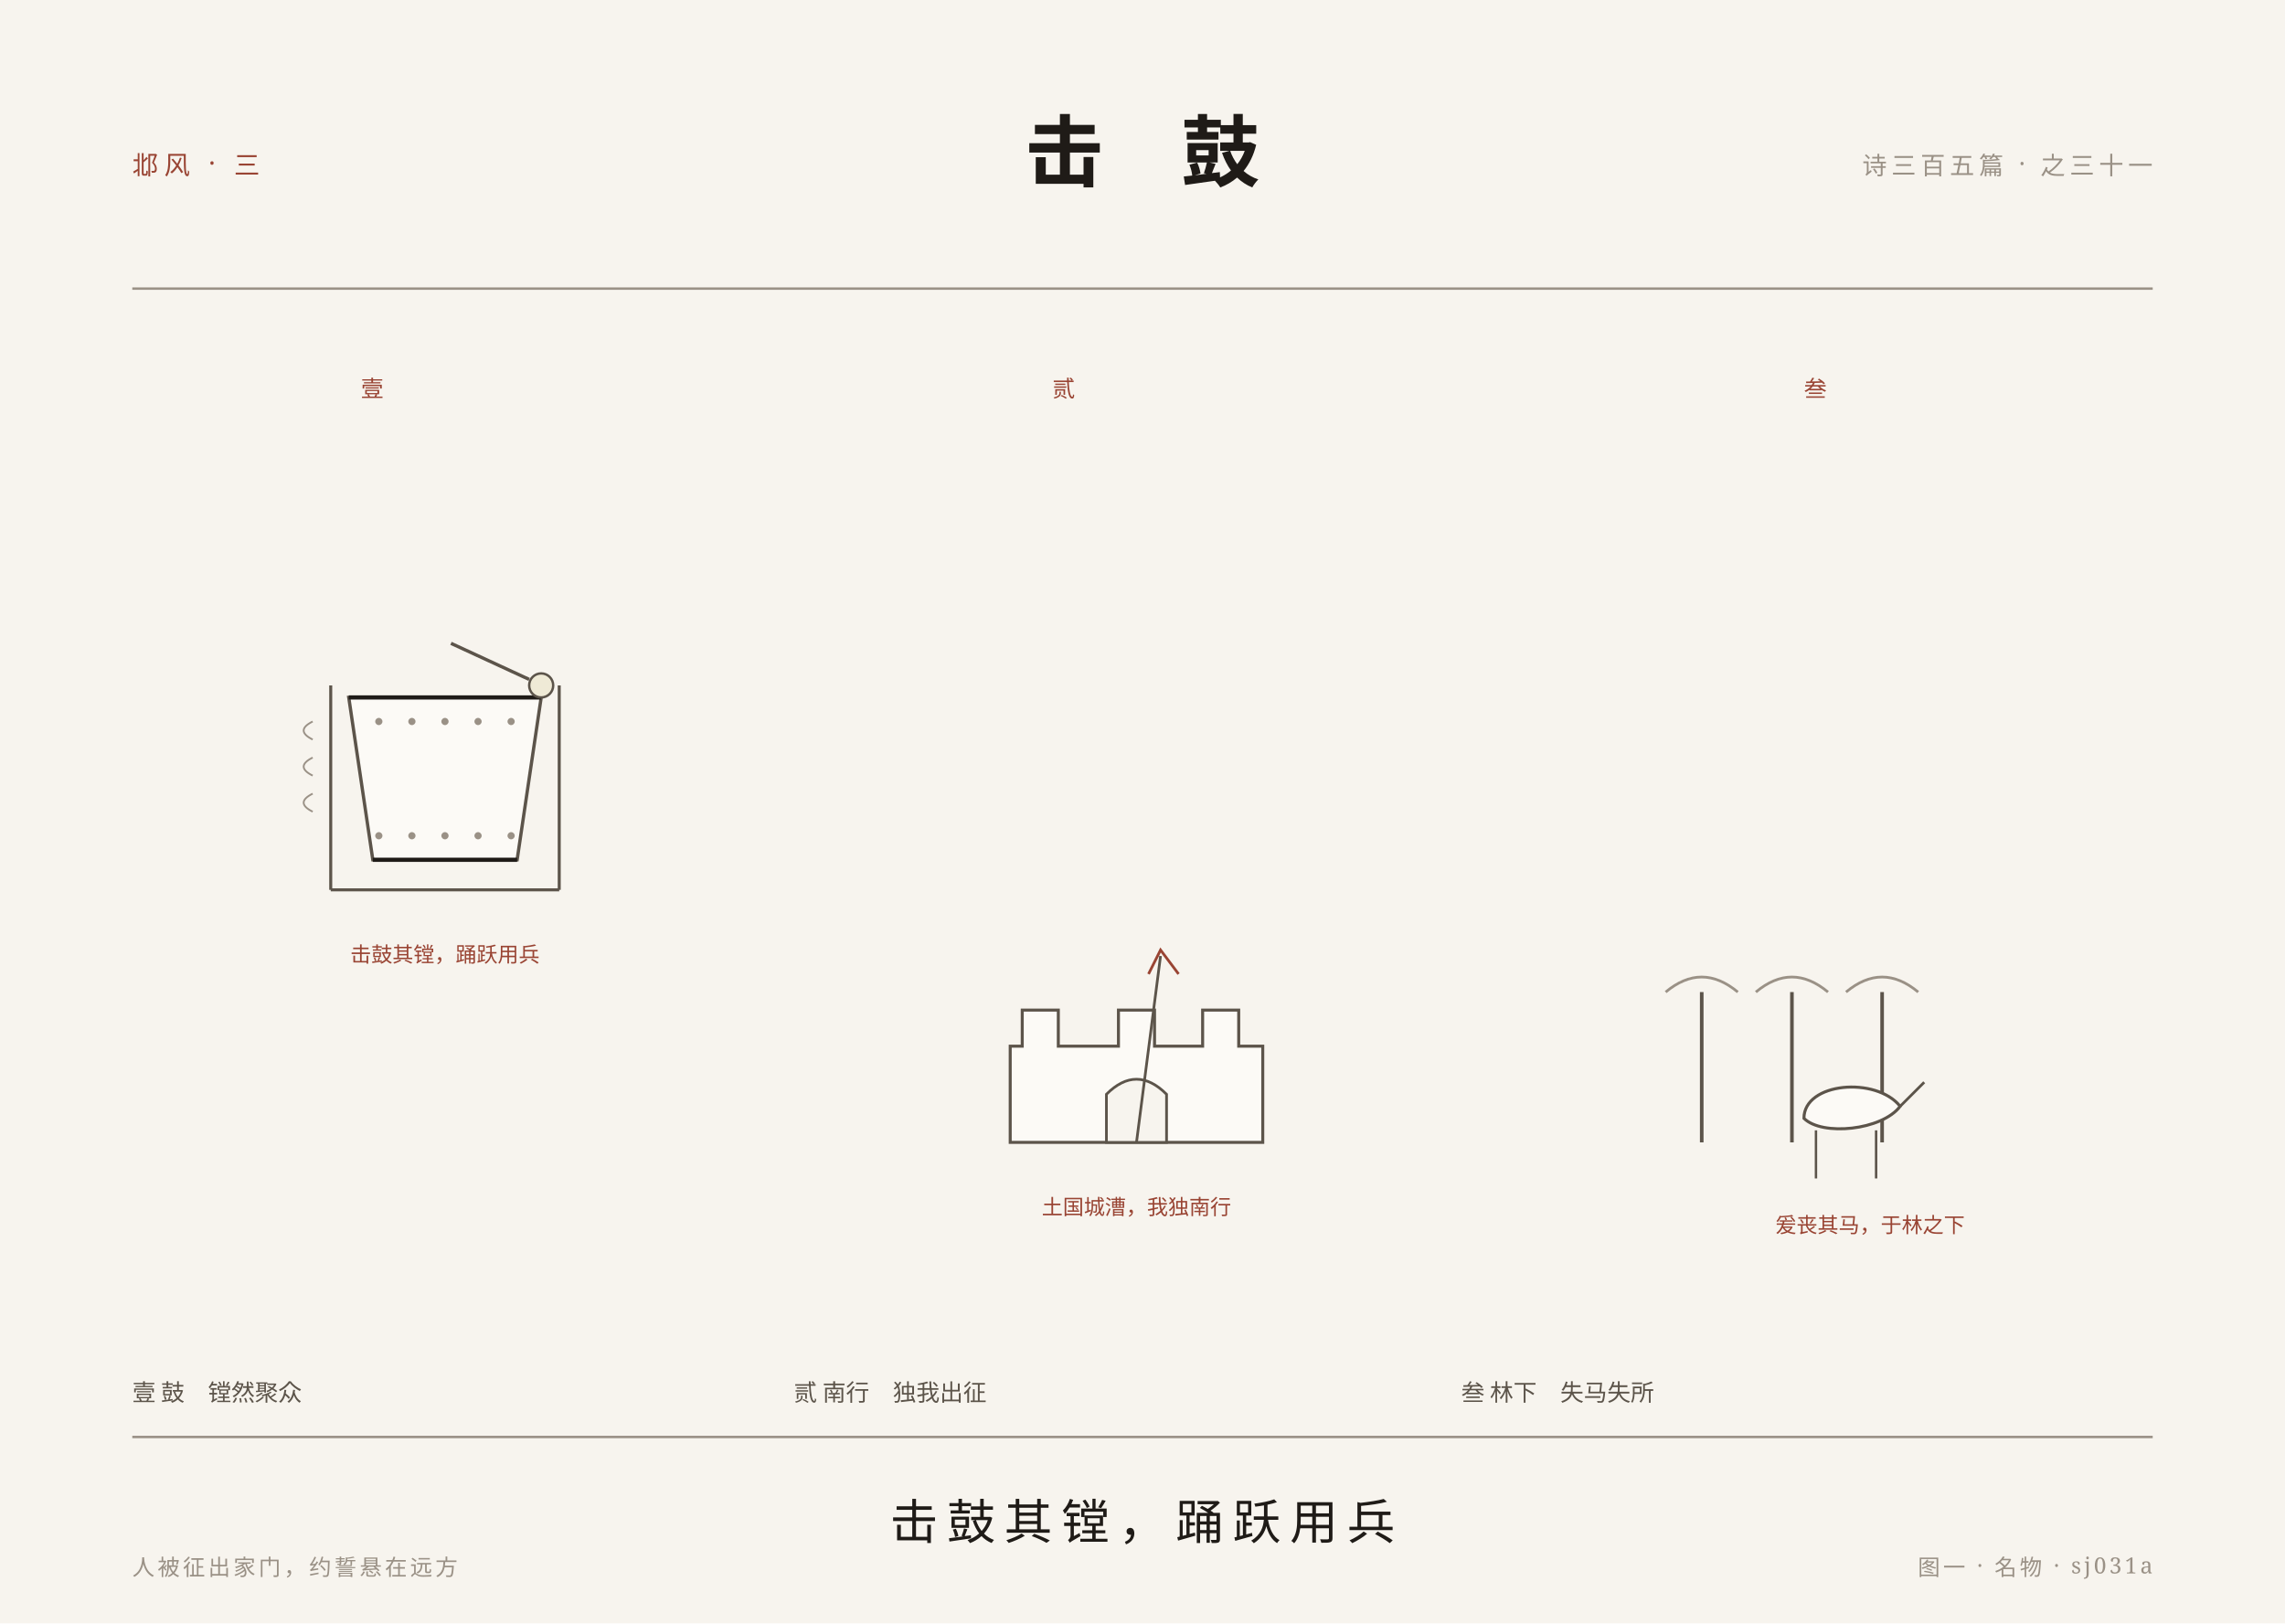
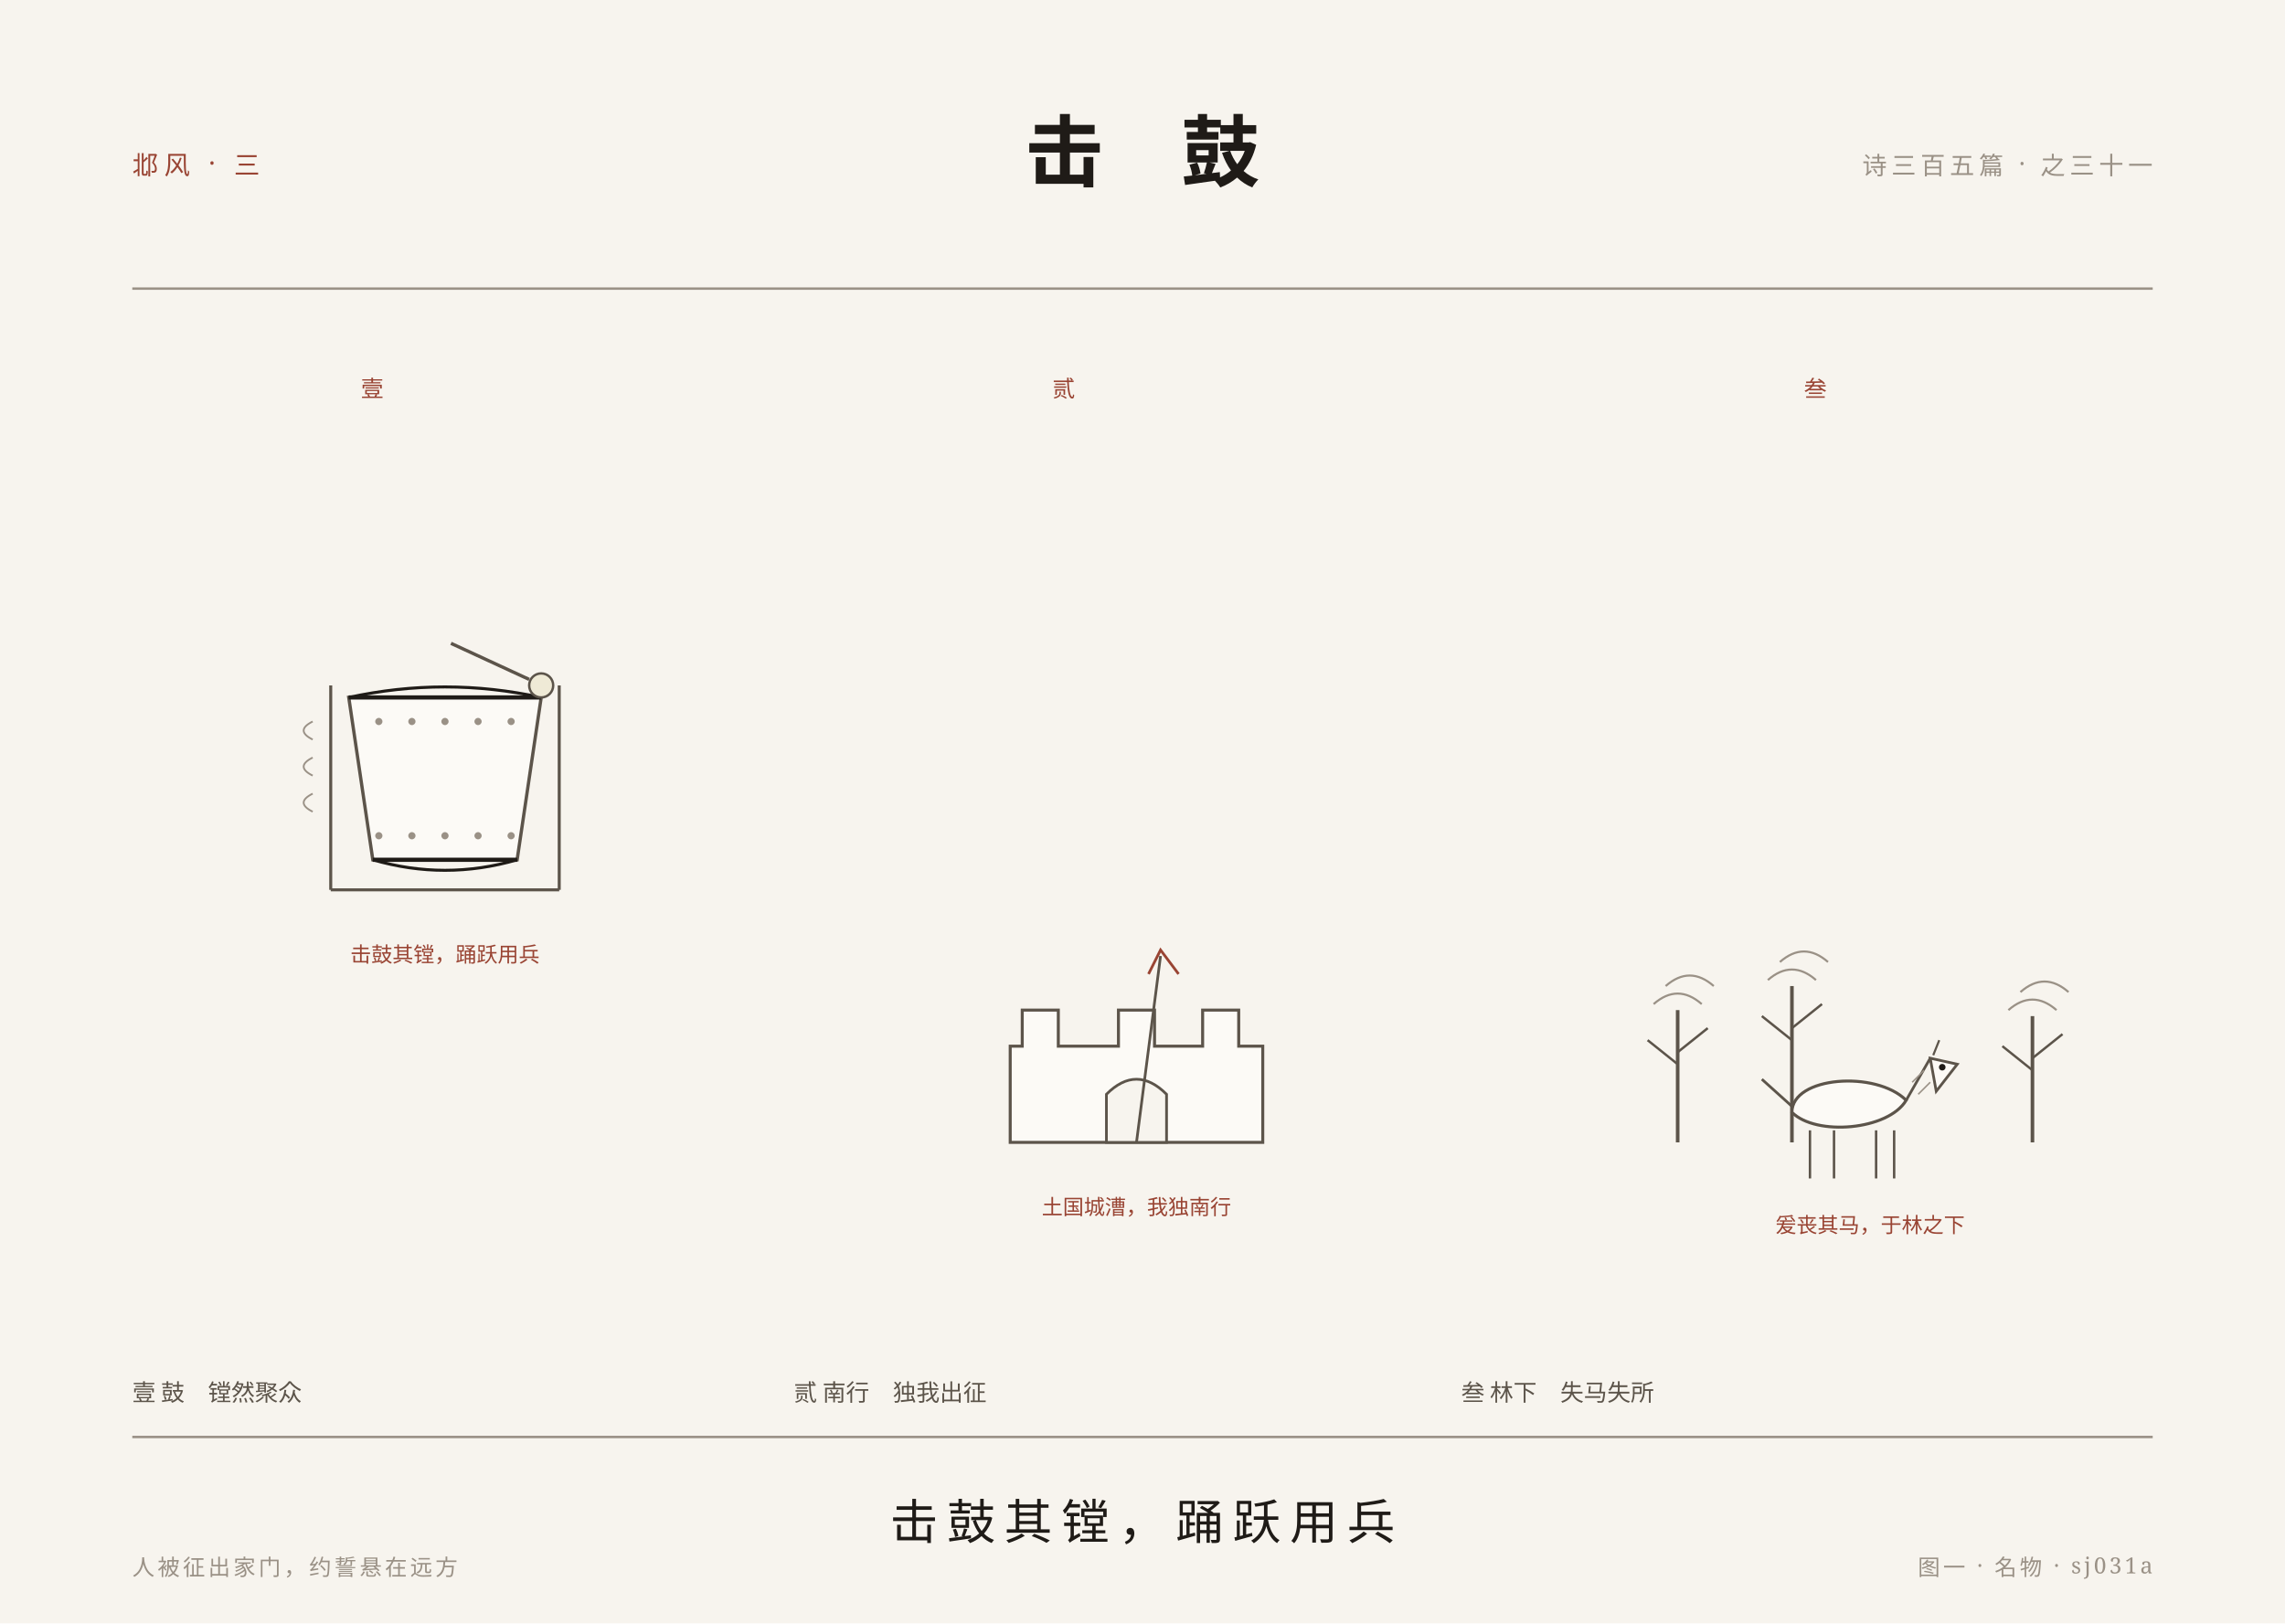
<svg xmlns="http://www.w3.org/2000/svg" viewBox="0 0 760 540" width="760" height="540" font-family="'Noto Serif SC','Songti SC',serif">
  <rect x="0" y="0" width="760" height="540" fill="#F7F4EE" />
  <text x="44" y="58" font-size="8.6" letter-spacing="2" fill="#994433">邶风 · 三</text>
  <text x="380" y="60" text-anchor="middle" font-size="26" letter-spacing="10" fill="#1F1B17" font-weight="700">击 鼓</text>
  <text x="716" y="58" text-anchor="end" font-size="8.2" letter-spacing="1.5" fill="#9A9186">诗三百五篇 · 之三十一</text>
  <line x1="44" y1="96" x2="716" y2="96" stroke="#9A9186" stroke-width="0.8" />
  <line x1="110" y1="228" x2="110" y2="296" stroke="#5C544A" stroke-width="1.0" />
  <line x1="186" y1="228" x2="186" y2="296" stroke="#5C544A" stroke-width="1.0" />
  <line x1="110" y1="296" x2="186" y2="296" stroke="#5C544A" stroke-width="1.0" />
  <path d="M116,232 L180,232 L172,286 L124,286 Z" fill="#FCFAF6" stroke="#5C544A" stroke-width="1.1" />
+   <path d="M116,232 Q148,225 180,232" fill="none" stroke="#1F1B17" stroke-width="1.0" />
+   <path d="M124,286 Q148,293 172,286" fill="none" stroke="#1F1B17" stroke-width="1.0" />
  <line x1="116" y1="232" x2="180" y2="232" stroke="#1F1B17" stroke-width="1.4" />
  <line x1="124" y1="286" x2="172" y2="286" stroke="#1F1B17" stroke-width="1.4" />
  <circle cx="126" cy="240" r="1.2" fill="#9A9186" />
  <circle cx="126" cy="278" r="1.2" fill="#9A9186" />
  <circle cx="137" cy="240" r="1.2" fill="#9A9186" />
  <circle cx="137" cy="278" r="1.2" fill="#9A9186" />
  <circle cx="148" cy="240" r="1.2" fill="#9A9186" />
  <circle cx="148" cy="278" r="1.2" fill="#9A9186" />
  <circle cx="159" cy="240" r="1.2" fill="#9A9186" />
  <circle cx="159" cy="278" r="1.2" fill="#9A9186" />
  <circle cx="170" cy="240" r="1.2" fill="#9A9186" />
  <circle cx="170" cy="278" r="1.2" fill="#9A9186" />
  <line x1="150" y1="214" x2="176" y2="226" stroke="#5C544A" stroke-width="1.1" />
  <circle cx="180" cy="228" r="4" fill="#EFEAD6" stroke="#5C544A" stroke-width="0.8" />
  <path d="M104,240 q-6,3 0,6" fill="none" stroke="#9A9186" stroke-width="0.6" />
  <path d="M104,252 q-6,3 0,6" fill="none" stroke="#9A9186" stroke-width="0.6" />
  <path d="M104,264 q-6,3 0,6" fill="none" stroke="#9A9186" stroke-width="0.6" />
  <text x="148" y="320" text-anchor="middle" font-size="7.0" fill="#994433">击鼓其镗，踊跃用兵</text>
  <path d="M336,380 L336,348 L340,348 L340,336 L352,336 L352,348 L372,348 L372,336 L384,336 L384,348 L400,348 L400,336 L412,336 L412,348 L420,348 L420,380 Z" fill="#FCFAF6" stroke="#5C544A" stroke-width="1.0" />
  <path d="M368,380 L368,364 Q378,354 388,364 L388,380 Z" fill="#F7F4EE" stroke="#5C544A" stroke-width="0.9" />
  <path d="M378,380 L386,318" fill="none" stroke="#5C544A" stroke-width="0.9" />
  <path d="M382,324 L386,316 L392,324" fill="none" stroke="#994433" stroke-width="0.9" />
  <text x="378" y="404" text-anchor="middle" font-size="7.0" fill="#994433">土国城漕，我独南行</text>
-   <line x1="566" y1="380" x2="566" y2="330" stroke="#5C544A" stroke-width="1.2" />
-   <path d="M554,330 q12,-10 24,0" fill="none" stroke="#9A9186" stroke-width="0.9" />
-   <line x1="596" y1="380" x2="596" y2="330" stroke="#5C544A" stroke-width="1.2" />
-   <path d="M584,330 q12,-10 24,0" fill="none" stroke="#9A9186" stroke-width="0.9" />
-   <line x1="626" y1="380" x2="626" y2="330" stroke="#5C544A" stroke-width="1.2" />
-   <path d="M614,330 q12,-10 24,0" fill="none" stroke="#9A9186" stroke-width="0.9" />
-   <path d="M600,372 C600,360 624,358 632,368 C626,376 606,378 600,372 Z" fill="#FCFAF6" stroke="#5C544A" stroke-width="1.0" />
-   <line x1="632" y1="368" x2="640" y2="360" stroke="#5C544A" stroke-width="0.9" />
-   <line x1="604" y1="376" x2="604" y2="392" stroke="#5C544A" stroke-width="0.8" />
+   <line x1="558" y1="380" x2="558" y2="336" stroke="#5C544A" stroke-width="1.2" />
+   <path d="M558,354 L548,346" fill="none" stroke="#5C544A" stroke-width="0.8" />
+   <path d="M558,350 L568,342" fill="none" stroke="#5C544A" stroke-width="0.8" />
+   <path d="M550,334 q8,-7 16,0" fill="none" stroke="#9A9186" stroke-width="0.7" />
+   <path d="M554,328 q8,-7 16,0" fill="none" stroke="#9A9186" stroke-width="0.7" />
+   <line x1="596" y1="380" x2="596" y2="328" stroke="#5C544A" stroke-width="1.2" />
+   <path d="M596,346 L586,338" fill="none" stroke="#5C544A" stroke-width="0.8" />
+   <path d="M596,342 L606,334" fill="none" stroke="#5C544A" stroke-width="0.8" />
+   <path d="M588,326 q8,-7 16,0" fill="none" stroke="#9A9186" stroke-width="0.7" />
+   <path d="M592,320 q8,-7 16,0" fill="none" stroke="#9A9186" stroke-width="0.7" />
+   <line x1="676" y1="380" x2="676" y2="338" stroke="#5C544A" stroke-width="1.2" />
+   <path d="M676,356 L666,348" fill="none" stroke="#5C544A" stroke-width="0.8" />
+   <path d="M676,352 L686,344" fill="none" stroke="#5C544A" stroke-width="0.8" />
+   <path d="M668,336 q8,-7 16,0" fill="none" stroke="#9A9186" stroke-width="0.7" />
+   <path d="M672,330 q8,-7 16,0" fill="none" stroke="#9A9186" stroke-width="0.7" />
+   <path d="M596,370 C596,358 624,356 634,366 C628,376 604,378 596,370 Z" fill="#FCFAF6" stroke="#5C544A" stroke-width="1.0" />
+   <path d="M634,366 L642,352" fill="none" stroke="#5C544A" stroke-width="0.9" />
+   <path d="M642,352 L651,354 L644,363 Z" fill="#FCFAF6" stroke="#5C544A" stroke-width="0.9" />
+   <line x1="643" y1="351" x2="645" y2="346" stroke="#5C544A" stroke-width="0.7" />
+   <line x1="636" y1="360" x2="640" y2="356" stroke="#9A9186" stroke-width="0.5" />
+   <line x1="638" y1="364" x2="642" y2="360" stroke="#9A9186" stroke-width="0.5" />
+   <path d="M596,368 L586,359" fill="none" stroke="#5C544A" stroke-width="0.9" />
+   <line x1="602" y1="376" x2="602" y2="392" stroke="#5C544A" stroke-width="0.8" />
+   <line x1="610" y1="376" x2="610" y2="392" stroke="#5C544A" stroke-width="0.8" />
  <line x1="624" y1="376" x2="624" y2="392" stroke="#5C544A" stroke-width="0.8" />
+   <line x1="630" y1="376" x2="630" y2="392" stroke="#5C544A" stroke-width="0.8" />
+   <circle cx="646" cy="355" r="1.1" fill="#1F1B17" />
  <text x="622" y="410" text-anchor="middle" font-size="7.0" fill="#994433">爰丧其马，于林之下</text>
  <text x="120" y="132" font-size="7.6" fill="#994433">壹</text>
  <text x="350" y="132" font-size="7.6" fill="#994433">贰</text>
  <text x="600" y="132" font-size="7.6" fill="#994433">叁</text>
  <text x="44" y="466" font-size="7.8" fill="#5C544A">壹 鼓　镗然聚众</text>
  <text x="264" y="466" font-size="7.8" fill="#5C544A">贰 南行　独我出征</text>
  <text x="486" y="466" font-size="7.8" fill="#5C544A">叁 林下　失马失所</text>
  <line x1="44" y1="478" x2="716" y2="478" stroke="#9A9186" stroke-width="0.8" />
  <text x="380" y="512" text-anchor="middle" font-size="16" letter-spacing="3" fill="#1F1B17">击鼓其镗，踊跃用兵</text>
  <text x="44" y="524" font-size="7.4" letter-spacing="1" fill="#9A9186">人被征出家门，约誓悬在远方</text>
  <text x="716" y="524" text-anchor="end" font-size="7.4" letter-spacing="1" fill="#9A9186">图一 · 名物 · sj031a</text>
</svg>
